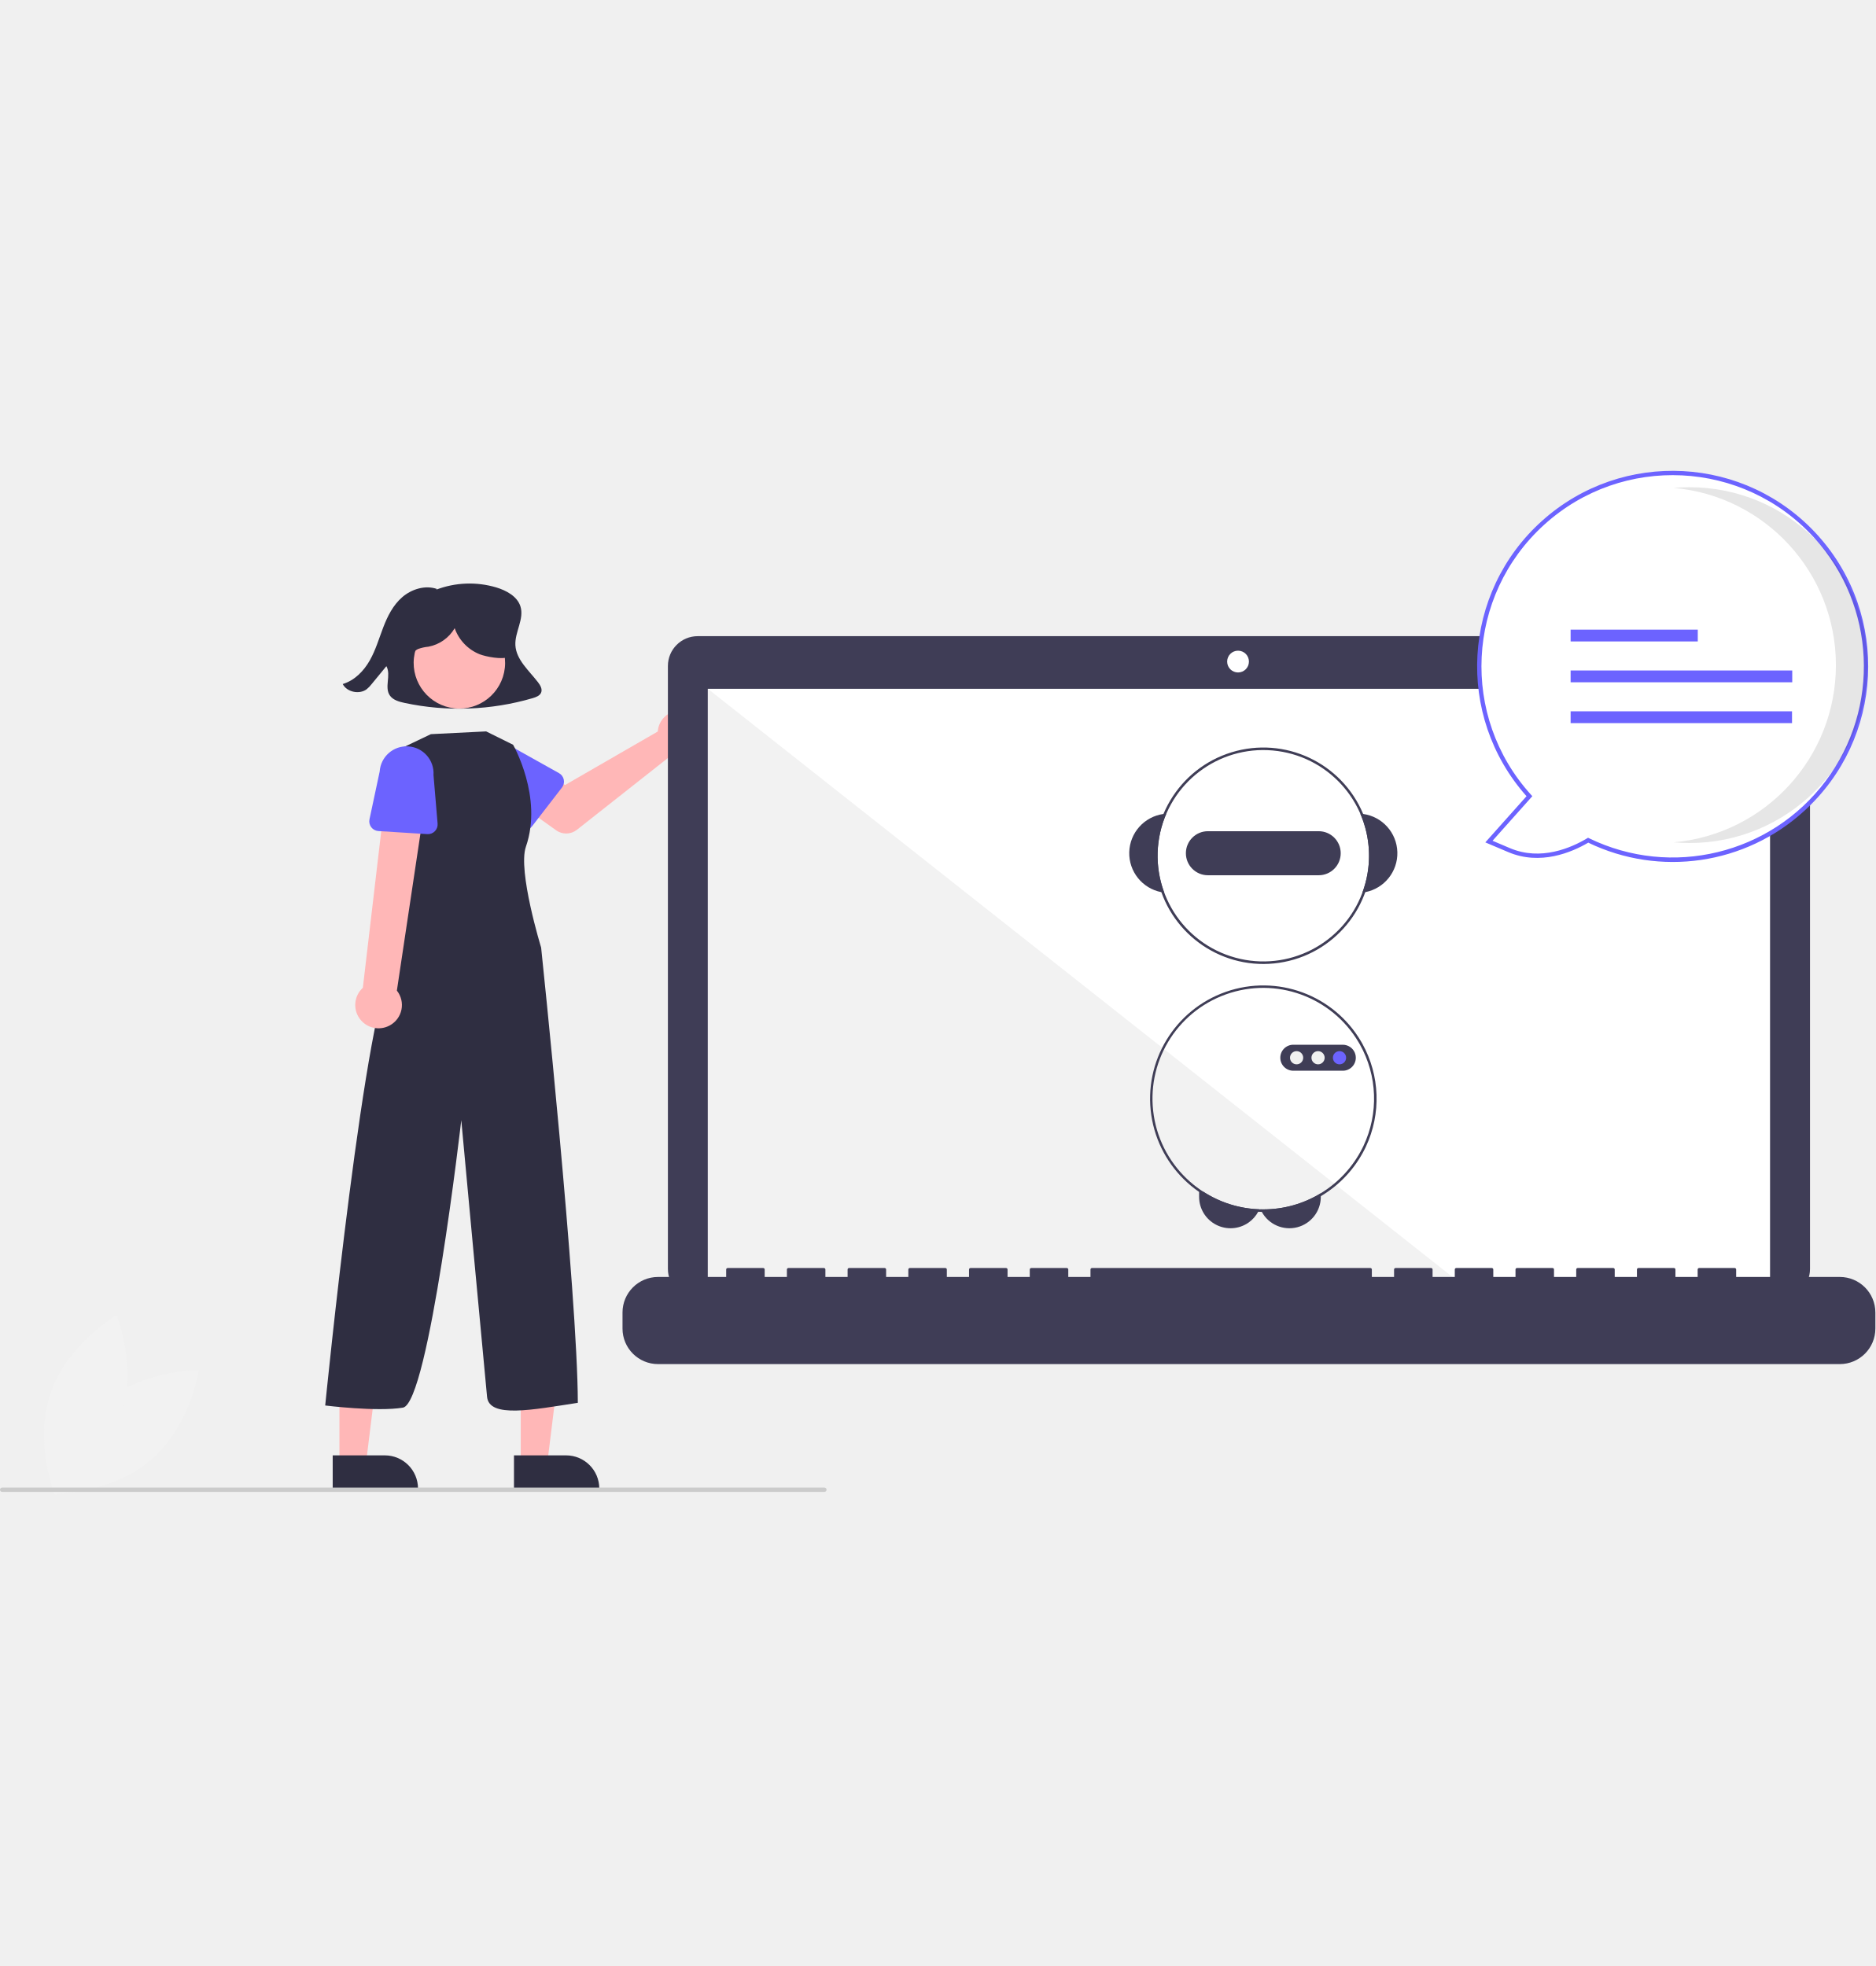
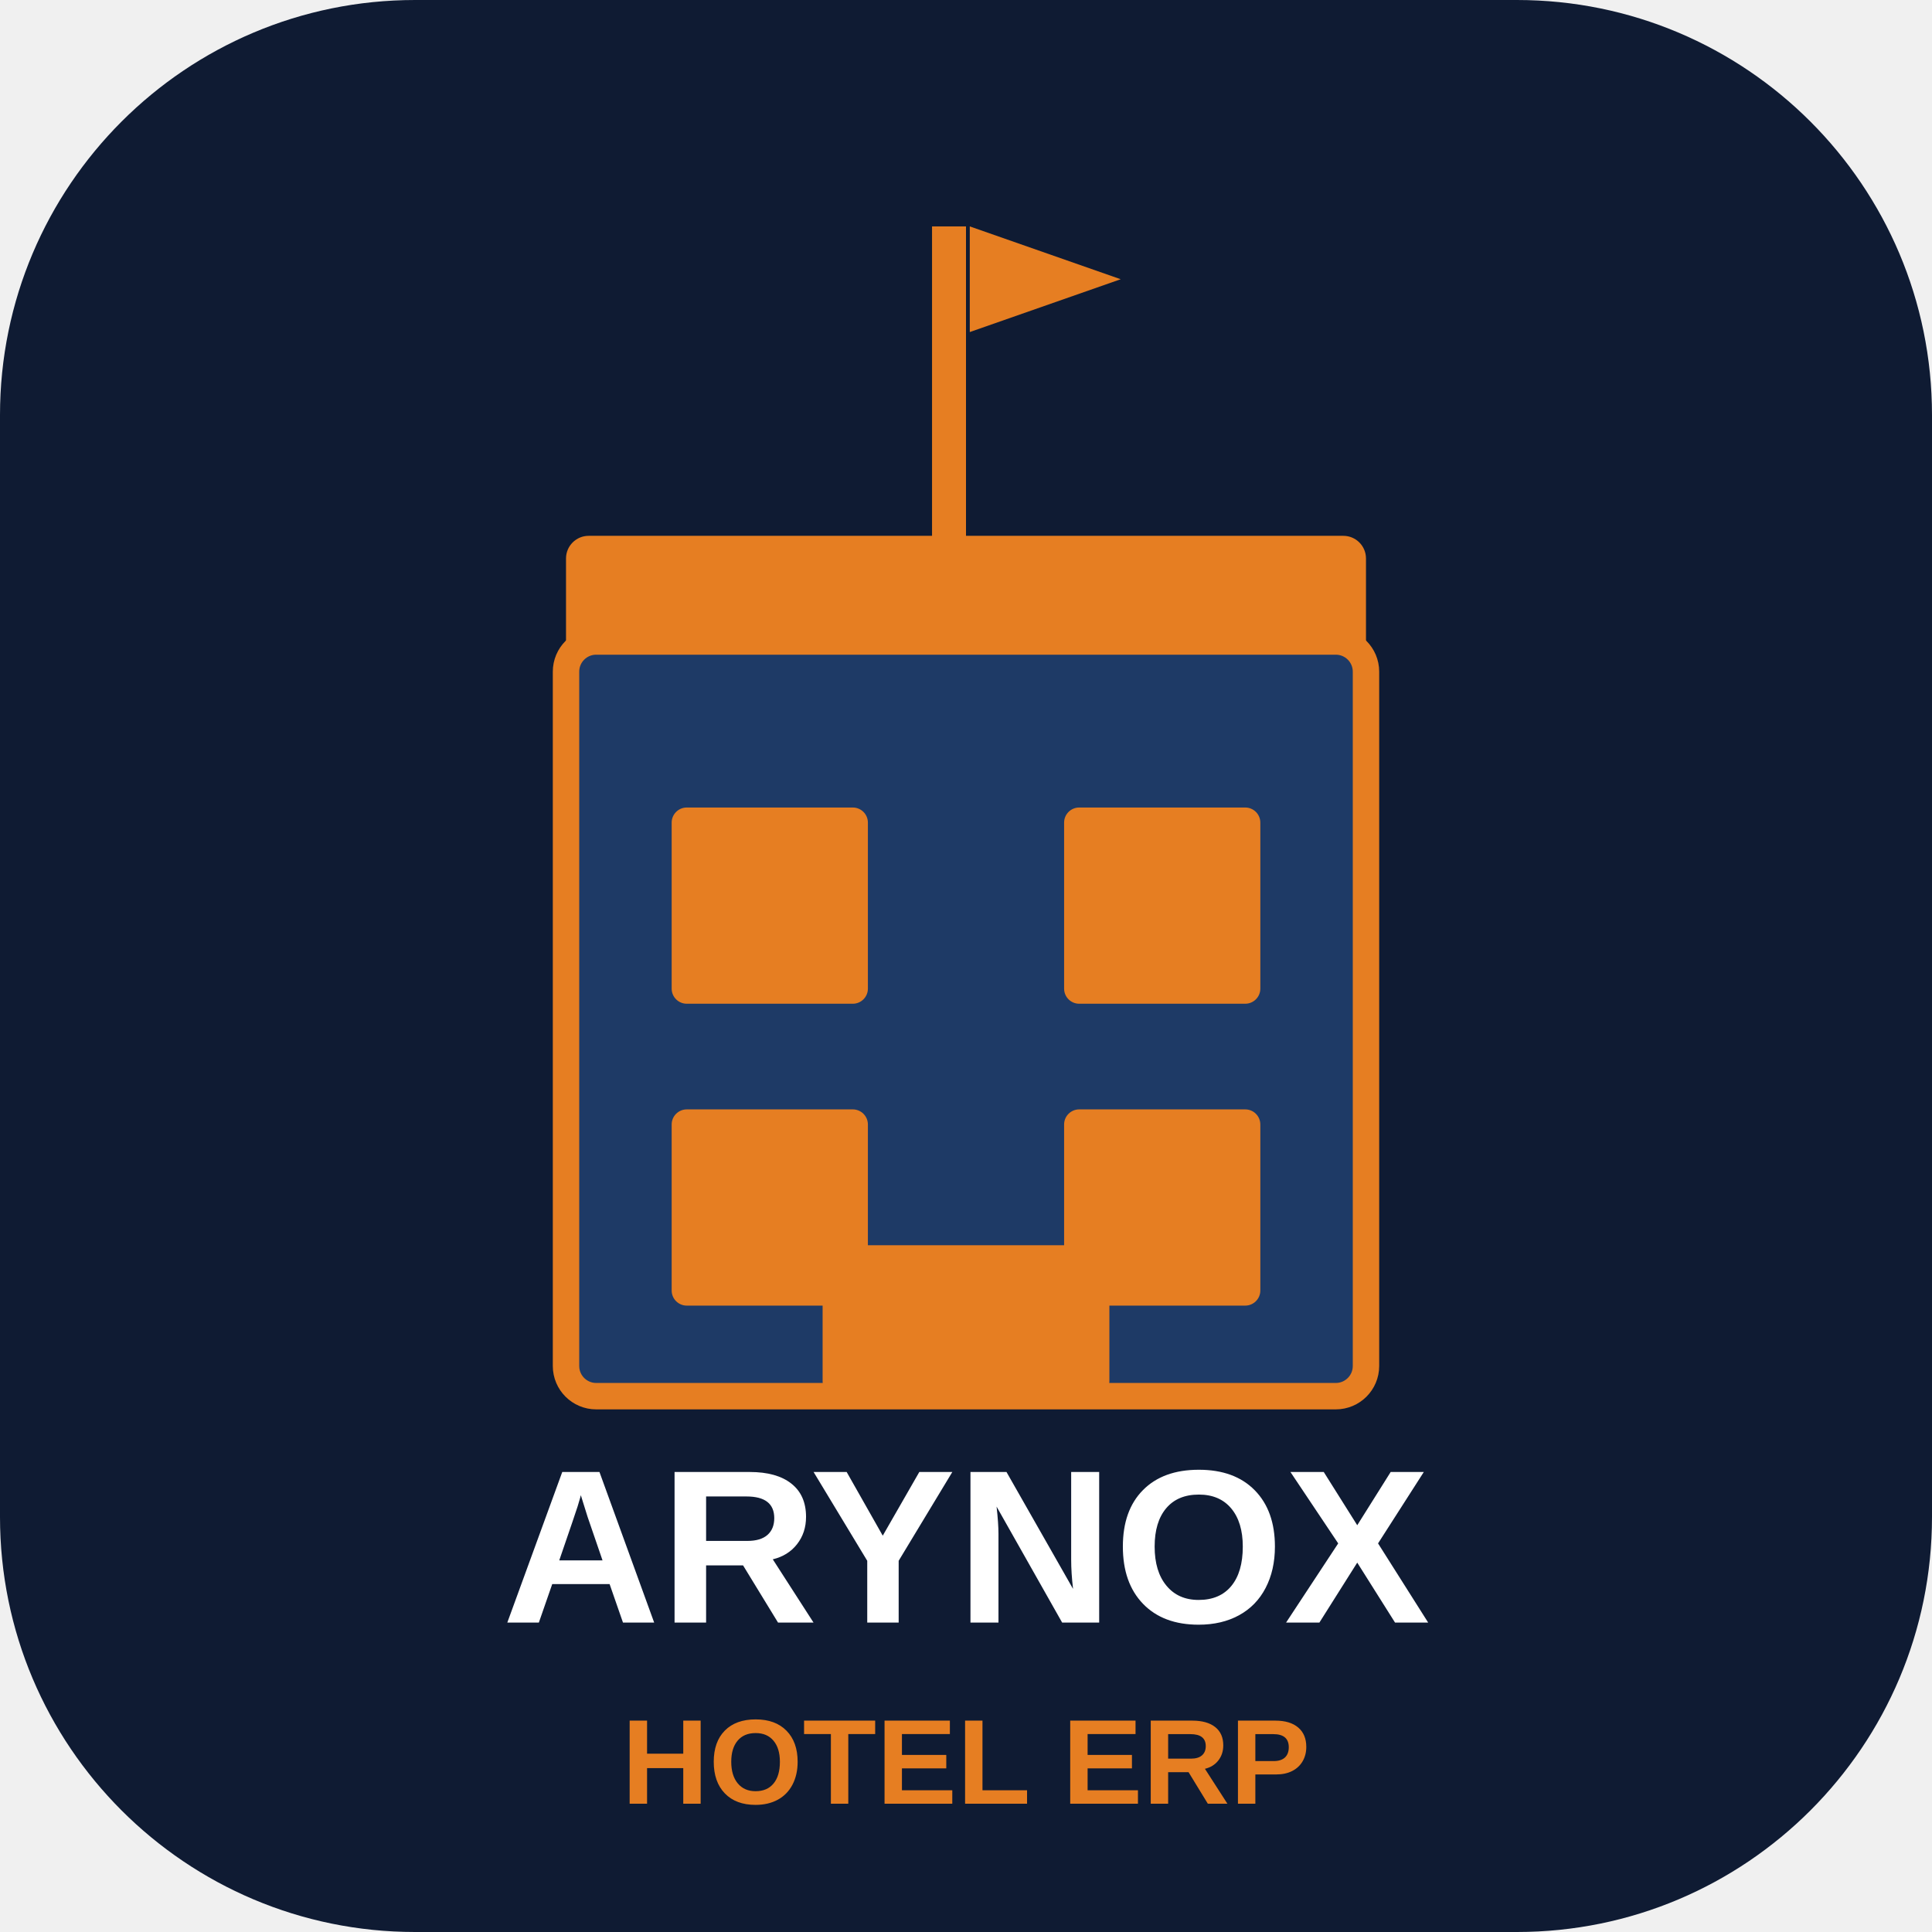
- <svg xmlns="http://www.w3.org/2000/svg" id="b6aa0626-c548-43ac-b721-fcff4f949bc4" data-name="Layer 1" width="640.87" height="672" viewBox="0 0 868.98 474.67">
-   <path d="M212.969,644.948c-18.517,15.79-22.361,41.687-22.361,41.687s26.179.297,44.697-15.493,22.361-41.687,22.361-41.687S231.486,629.158,212.969,644.948Z" transform="translate(-165.5099 -212.6649)" fill="#f2f2f2" />
-   <path d="M221.526,651.23c-7.888,23.022-30.565,36.105-30.565,36.105s-9.889-24.242-2.001-47.263,30.565-36.105,30.565-36.105S229.413,628.208,221.526,651.23Z" transform="translate(-165.5099 -212.6649)" fill="#f2f2f2" />
-   <path d="M414.811,310.625c-4.19-5.429-10.111-10.452-10.486-17.152-.344-6.144,4.238-12.245,2.306-18.123-1.486-4.52-6.387-7.247-11.177-8.691a43.439,43.439,0,0,0-27.916,1.075l.485-.342c-5.452-1.942-11.825.063-16.115,3.776-4.29,3.713-6.839,8.861-8.817,14.019-1.979,5.158-3.511,10.505-6.26,15.341-2.749,4.836-6.958,9.234-12.51,10.905,1.859,3.708,7.67,4.98,11.078,2.425a14.014,14.014,0,0,0,2.331-2.41q3.409-4.146,6.819-8.292c2.339,4.16-1.155,9.901,1.72,13.752,1.482,1.986,4.19,2.74,6.705,3.281a121.277,121.277,0,0,0,59.331-2.201c1.55-.457,3.261-1.086,3.904-2.489C416.951,313.879,415.912,312.053,414.811,310.625Z" transform="translate(-165.5099 -212.6649)" fill="#2f2e41" />
-   <path d="M470.538,331.812a10.527,10.527,0,0,0-.239,1.64l-42.957,24.782L416.9,352.223,405.769,366.796,423.219,379.233a8,8,0,0,0,9.598-.234l44.297-34.946a10.497,10.497,0,1,0-6.576-12.241Z" transform="translate(-165.5099 -212.6649)" fill="#ffb7b7" />
-   <path d="M425.905,359.408l-13.884,17.994a4.5,4.5,0,0,1-6.804.373l-15.717-16.321A12.497,12.497,0,0,1,404.827,341.709l19.713,11.023a4.5,4.5,0,0,1,1.365,6.676Z" transform="translate(-165.5099 -212.6649)" fill="#6c63ff" />
-   <polygon points="241.288 460.267 253.548 460.266 259.38 412.978 241.286 412.979 241.288 460.267" fill="#ffb7b7" />
-   <path d="M403.67,668.929l24.144-.001h.001a15.387,15.387,0,0,1,15.386,15.386v.5l-39.531.001Z" transform="translate(-165.5099 -212.6649)" fill="#2f2e41" />
-   <polygon points="157.288 460.267 169.548 460.266 175.38 412.978 157.286 412.979 157.288 460.267" fill="#ffb7b7" />
-   <path d="M319.67,668.929l24.144-.001h.001a15.387,15.387,0,0,1,15.386,15.386v.5l-39.531.001Z" transform="translate(-165.5099 -212.6649)" fill="#2f2e41" />
-   <circle cx="378.374" cy="301.628" r="21.188" transform="translate(-128.2503 432.1653) rotate(-83.7356)" fill="#ffb7b7" />
-   <path d="M390.771,333.391l12.482,6.184s13.947,24.237,5.947,47.237c-3.884,11.167,7.053,46.763,7.053,46.763s16.947,161.237,17,211c-21.053,3.237-41.053,7.237-42.053-2.763s-11.947-128.237-11.947-128.237-15.053,131.237-27.053,133.237-36-1-36-1,19.053-192.237,32.053-204.237l2-10-.053-89.763,14.978-7.148Z" transform="translate(-165.5099 -212.6649)" fill="#2f2e41" />
-   <path d="M346.118,469.662a10.743,10.743,0,0,0,3.291-16.14l14.517-96.762-18.966-.91-11.316,96.361a10.801,10.801,0,0,0,12.474,17.451Z" transform="translate(-165.5099 -212.6649)" fill="#ffb7b7" />
-   <path d="M363.514,381.004l-22.682-1.432a4.5,4.5,0,0,1-4.118-5.429l4.726-22.16a12.497,12.497,0,0,1,24.94,1.648l1.901,22.505a4.5,4.5,0,0,1-4.768,4.868Z" transform="translate(-165.5099 -212.6649)" fill="#6c63ff" />
-   <path d="M990.396,289.249H488.802a13.806,13.806,0,0,0-13.806,13.806V582.534a13.806,13.806,0,0,0,13.806,13.806H990.396a13.806,13.806,0,0,0,13.806-13.806V303.055a13.806,13.806,0,0,0-13.806-13.806Z" transform="translate(-165.5099 -212.6649)" fill="#3f3d56" />
-   <rect x="327.996" y="100.983" width="492.186" height="277.644" fill="#fff" />
-   <circle cx="573.668" cy="88.363" r="5.048" fill="#fff" />
-   <polygon points="679.425 378.627 327.996 378.627 327.996 100.983 679.425 378.627" fill="#f2f2f2" style="isolation:isolate" />
-   <path d="M1018.021,586.244H969.987v-3.461a.686.686,0,0,0-.686-.686h-16.469a.686.686,0,0,0-.686.686v3.461H941.853v-3.461a.686.686,0,0,0-.686-.686H924.698a.686.686,0,0,0-.686.686h0v3.461h-10.293v-3.461a.686.686,0,0,0-.686-.686H896.563a.686.686,0,0,0-.686.686h0v3.461h-10.293v-3.461a.686.686,0,0,0-.686-.686H868.429a.686.686,0,0,0-.686.686v3.461h-10.293v-3.461a.686.686,0,0,0-.686-.686H840.295a.686.686,0,0,0-.686.686h0v3.461H829.316v-3.461a.686.686,0,0,0-.686-.686H812.16a.686.686,0,0,0-.686.686h0v3.461h-10.293v-3.461a.686.686,0,0,0-.686-.686H671.489a.686.686,0,0,0-.686.686h0v3.461H660.51v-3.461a.686.686,0,0,0-.686-.686H643.355a.686.686,0,0,0-.686.686h0v3.461H632.375v-3.461a.686.686,0,0,0-.686-.686H615.22a.686.686,0,0,0-.686.686h0v3.461H604.241v-3.461a.686.686,0,0,0-.686-.686H587.086a.686.686,0,0,0-.686.686h0v3.461h-10.293v-3.461a.686.686,0,0,0-.686-.686H558.952a.686.686,0,0,0-.686.686h0v3.461H547.972v-3.461a.686.686,0,0,0-.686-.686H530.817a.686.686,0,0,0-.686.686v3.461h-10.293v-3.461a.686.686,0,0,0-.686-.686H502.683a.686.686,0,0,0-.686.686h0v3.461H470.431a16.469,16.469,0,0,0-16.469,16.469v7.447a16.469,16.469,0,0,0,16.469,16.469h547.59a16.469,16.469,0,0,0,16.469-16.469V602.712A16.469,16.469,0,0,0,1018.021,586.244Z" transform="translate(-165.5099 -212.6649)" fill="#3f3d56" />
-   <path d="M749.066,554.886a12.089,12.089,0,0,1-.554,1.143,14.627,14.627,0,0,1-4.433,4.987,14.564,14.564,0,0,1-22.946-11.911V546.755h1.995A50.942,50.942,0,0,0,749.066,554.886Z" transform="translate(-165.5099 -212.6649)" fill="#3f3d56" />
-   <path d="M777.53,547.443v1.662a14.559,14.559,0,0,1-27.344,6.97,12.16,12.16,0,0,1-.577-1.172c.426.012.846.018,1.272.018A51.018,51.018,0,0,0,777.53,547.443Z" transform="translate(-165.5099 -212.6649)" fill="#3f3d56" />
-   <path d="M797.152,371.656c-.437-.064-.881-.105-1.324-.134a48.982,48.982,0,0,1,.974,36.577c.443-.052.881-.122,1.318-.204a18.374,18.374,0,0,0-.968-36.239Z" transform="translate(-165.5099 -212.6649)" fill="#3f3d56" />
-   <path d="M705.933,371.522c-.443.029-.887.07-1.324.134a18.374,18.374,0,0,0-.968,36.239c.437.082.875.152,1.318.204a48.986,48.986,0,0,1,.974-36.577Z" transform="translate(-165.5099 -212.6649)" fill="#3f3d56" />
-   <path d="M797.152,371.656a50.156,50.156,0,1,0,3.891,19.365A50.228,50.228,0,0,0,797.152,371.656Zm-.35,36.443a48.982,48.982,0,1,1,3.074-17.078A49.067,49.067,0,0,1,796.802,408.099Z" transform="translate(-165.5099 -212.6649)" fill="#3f3d56" />
-   <path d="M776.545,379.647H725.216a10.207,10.207,0,0,0,0,20.415h51.328a10.207,10.207,0,0,0,0-20.415Z" transform="translate(-165.5099 -212.6649)" fill="#3f3d56" />
-   <path d="M796.802,478.185q-.28-.516-.578-1.015c-.006-.012-.012-.018-.017-.029a52.474,52.474,0,1,0-47.694,78.888c.554.029,1.114.047,1.674.047.234.012.461.012.694.012a52.108,52.108,0,0,0,26.65-7.285A52.843,52.843,0,0,0,797.91,526.9c.006-.012.012-.018.017-.029.175-.35.344-.706.513-1.067a52.419,52.419,0,0,0-1.639-47.619Zm.502,47.298q-.254.543-.525,1.067a51.686,51.686,0,0,1-19.248,20.893,51.018,51.018,0,0,1-26.65,7.478c-.426,0-.846-.006-1.272-.018q-.271,0-.543-.017a51.326,51.326,0,1,1,45.974-77.418c.006.012.012.017.017.029.204.332.402.671.589,1.009a51.263,51.263,0,0,1,1.656,46.977Z" transform="translate(-165.5099 -212.6649)" fill="#3f3d56" />
-   <path d="M791.226,479.737A6.067,6.067,0,0,0,787.726,478.611H764.786a6.025,6.025,0,1,0,0,12.05H787.726a5.959,5.959,0,0,0,1.219-.122,6.619,6.619,0,0,0,1.167-.367,6.023,6.023,0,0,0,1.114-10.435Z" transform="translate(-165.5099 -212.6649)" fill="#3f3d56" />
-   <circle cx="600.803" cy="271.971" r="3.059" fill="#f1f1f1" />
-   <circle cx="610.745" cy="271.971" r="3.059" fill="#f1f1f1" />
-   <circle cx="620.686" cy="271.971" r="3.059" fill="#6c63ff" />
-   <path d="M901.407,383.818c-7.955,4.771-22.128,10.749-36.611,4.605l-9.362-3.971,18.761-21.031a89.602,89.602,0,1,1,27.212,20.397Z" transform="translate(-165.5099 -212.6649)" fill="#fff" />
-   <path d="M901.456,384.952c-7.644,4.488-22.205,10.69-37.051,4.392l-10.647-4.516,19.094-21.404a90.602,90.602,0,1,1,128.58,6.914h0a90.198,90.198,0,0,1-99.977,14.614Zm104.74-141.25A88.602,88.602,0,1,0,874.935,362.749l.604.666-18.431,20.661L865.186,387.503c14.338,6.082,28.525-.236,35.706-4.542l.464-.279.487.237a88.602,88.602,0,0,0,104.352-139.216Z" transform="translate(-165.5099 -212.6649)" fill="#6c63ff" />
-   <path d="M1016.209,302.667a82.46,82.46,0,0,0-75.168-82.132c2.402-.21,4.831-.324,7.288-.324a82.456,82.456,0,0,1,0,164.913c-2.453,0-4.878-.115-7.276-.325A82.46,82.46,0,0,0,1016.209,302.667Z" transform="translate(-165.5099 -212.6649)" opacity="0.1" style="isolation:isolate" />
-   <rect x="727.772" y="73.559" width="58.92" height="5.472" fill="#6c63ff" />
-   <rect x="727.772" y="92.487" width="102.692" height="5.472" fill="#6c63ff" />
-   <rect x="727.772" y="111.415" width="102.591" height="5.472" fill="#6c63ff" />
-   <path d="M547.51,685.859h-381a1,1,0,0,1,0-2h381a1,1,0,0,1,0,2Z" transform="translate(-165.5099 -212.6649)" fill="#cbcbcb" />
-   <path d="M400.58,287.855c-.826-3.745-3.507-6.849-6.597-9.121a27.017,27.017,0,0,0-34.537,2.1,17.649,17.649,0,0,0-5.334,8.549,10.486,10.486,0,0,0,2.235,9.548l.423.265c-.384-1.628.881-3.255,2.392-3.973a19.11,19.11,0,0,1,4.878-1.094,17.935,17.935,0,0,0,12.157-8.578,20.254,20.254,0,0,0,11.607,12.097c2.8,1.095,10.492,2.601,13.158,1.211C404.363,297.086,401.406,291.601,400.58,287.855Z" transform="translate(-165.5099 -212.6649)" fill="#2f2e41" />
+ <svg xmlns="http://www.w3.org/2000/svg" viewBox="0 0 512 512" font-family="Segoe UI, Arial, sans-serif">
+   <rect width="512" height="512" rx="110" fill="#0F1B33" />
+   <rect x="247" y="60" width="9" height="92" fill="#E67E22" />
+   <polygon points="257,60 297,74 257,88" fill="#E67E22" />
+   <rect x="150" y="142" width="212" height="34" rx="6" fill="#E67E22" />
+   <rect x="150" y="170" width="212" height="200" rx="8" fill="#1E3A66" stroke="#E67E22" stroke-width="7" />
+   <rect x="178" y="214" width="52" height="52" rx="4" fill="#E67E22" />
+   <rect x="282" y="214" width="52" height="52" rx="4" fill="#E67E22" />
+   <rect x="178" y="294" width="52" height="52" rx="4" fill="#E67E22" />
+   <rect x="282" y="294" width="52" height="52" rx="4" fill="#E67E22" />
+   <rect x="218" y="330" width="76" height="40" rx="4" fill="#E67E22" />
+   <text x="256" y="430" text-anchor="middle" font-size="58" font-weight="bold" fill="#FFFFFF">ARYNOX</text>
+   <text x="256" y="478" text-anchor="middle" font-size="32" font-weight="bold" fill="#E67E22">HOTEL ERP</text>
</svg>
